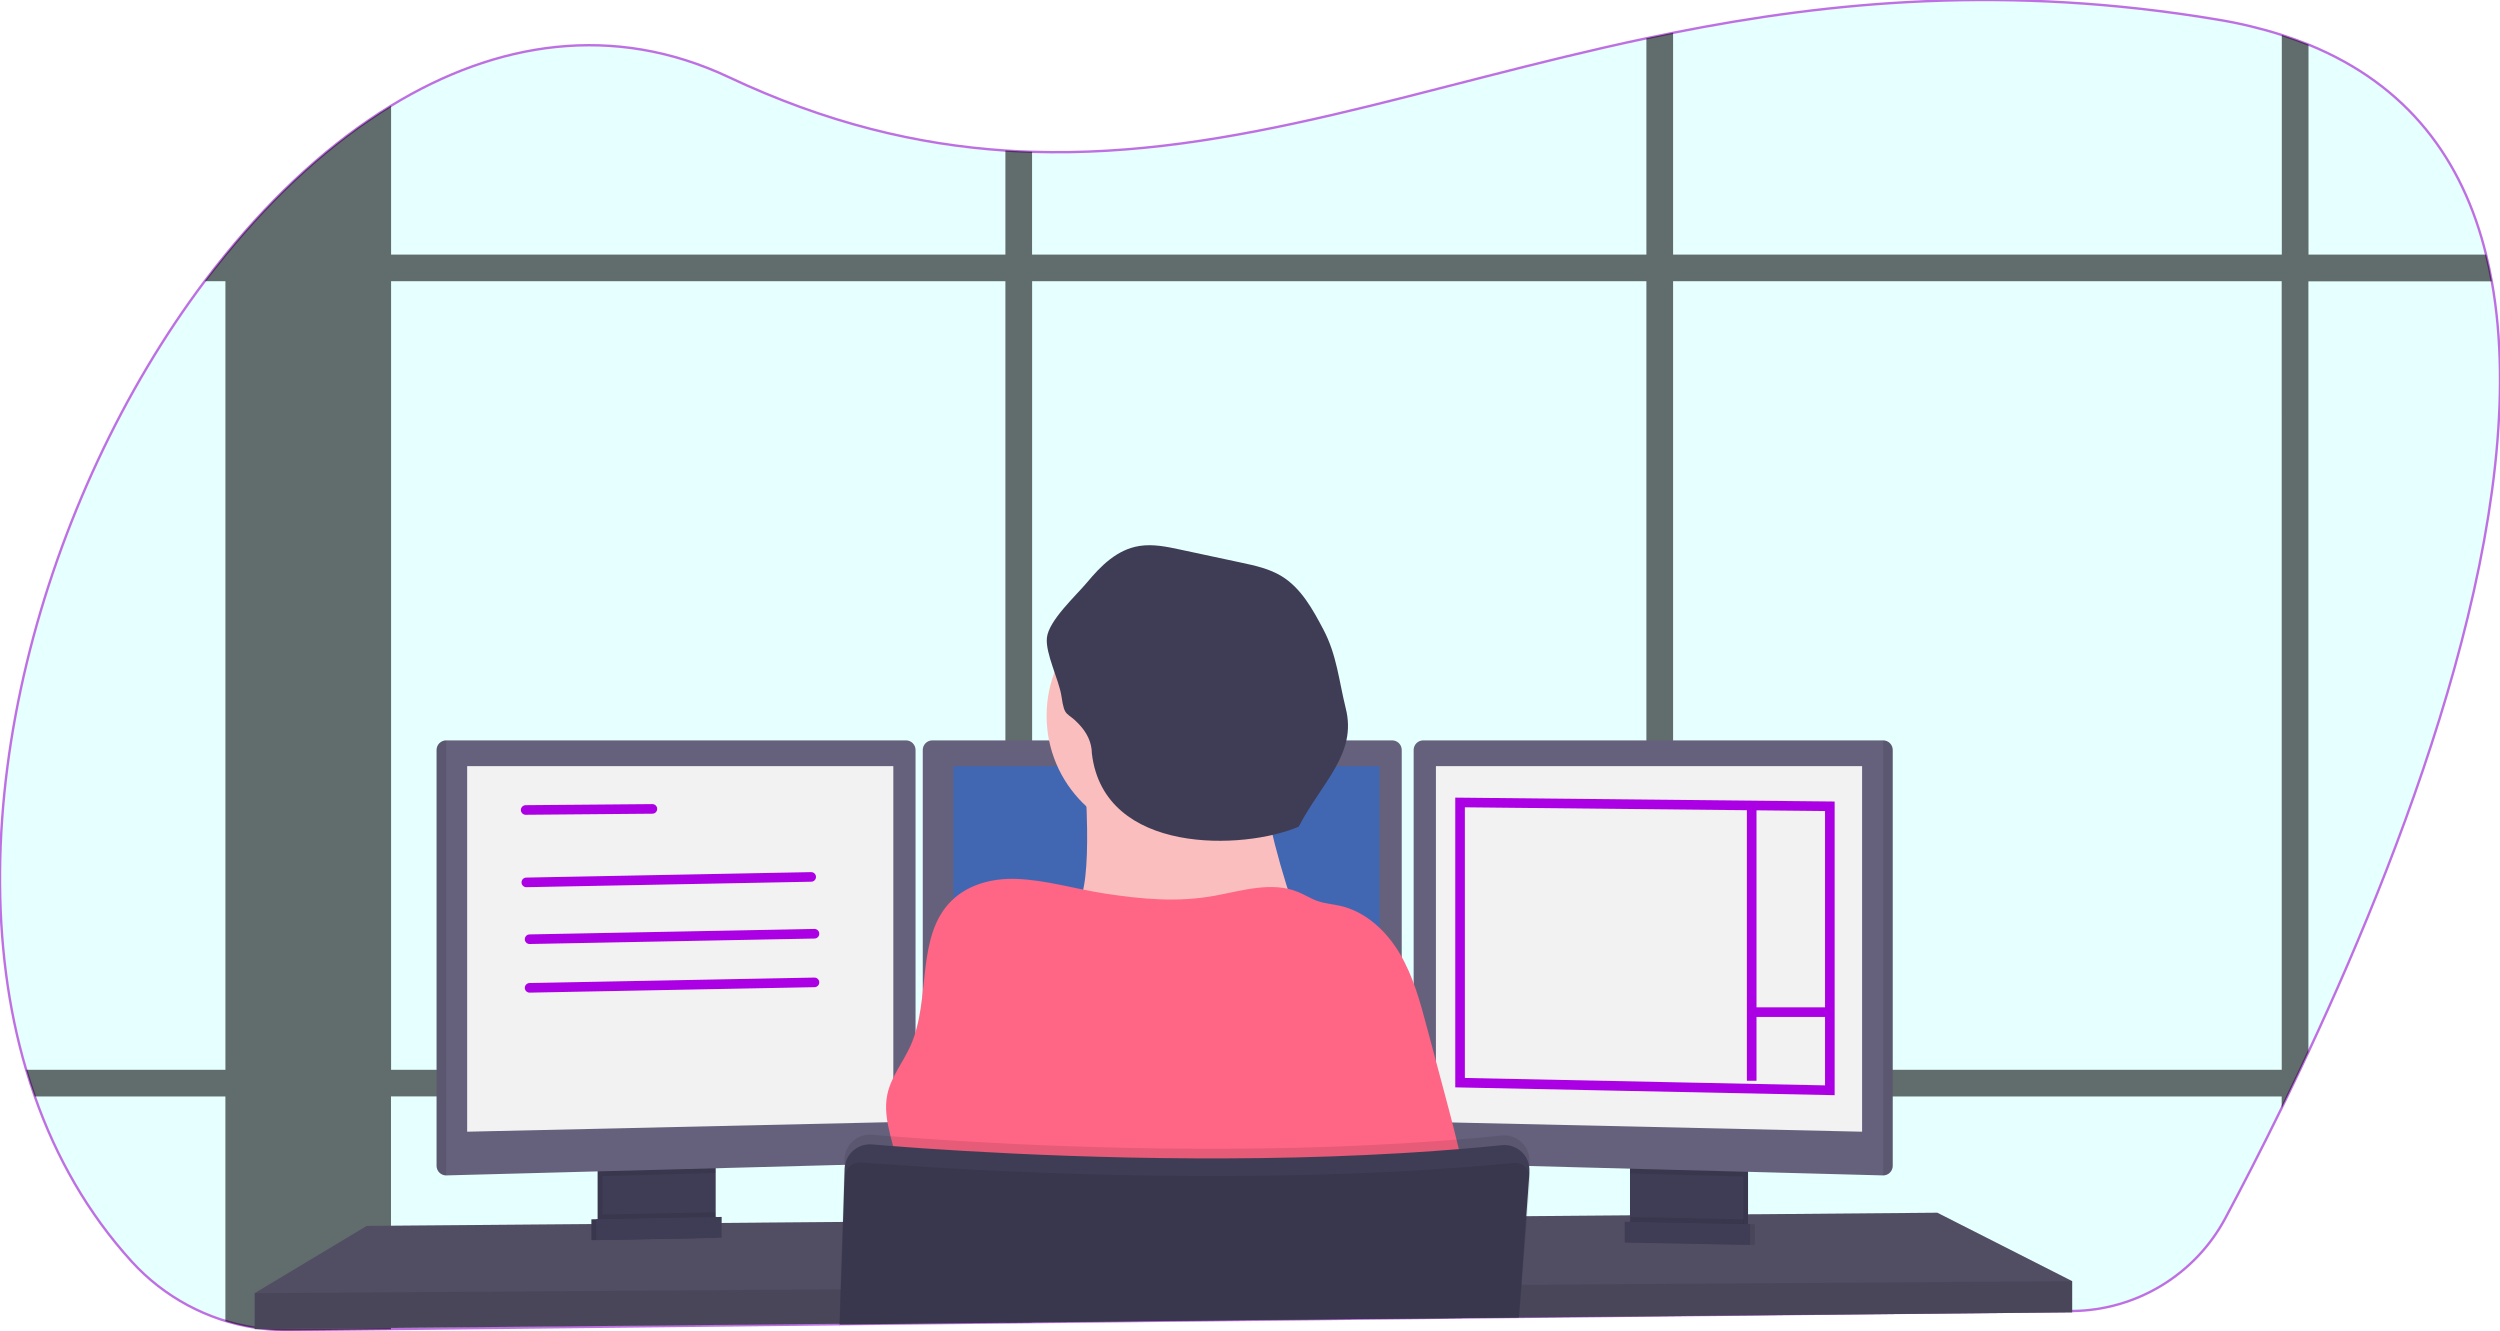
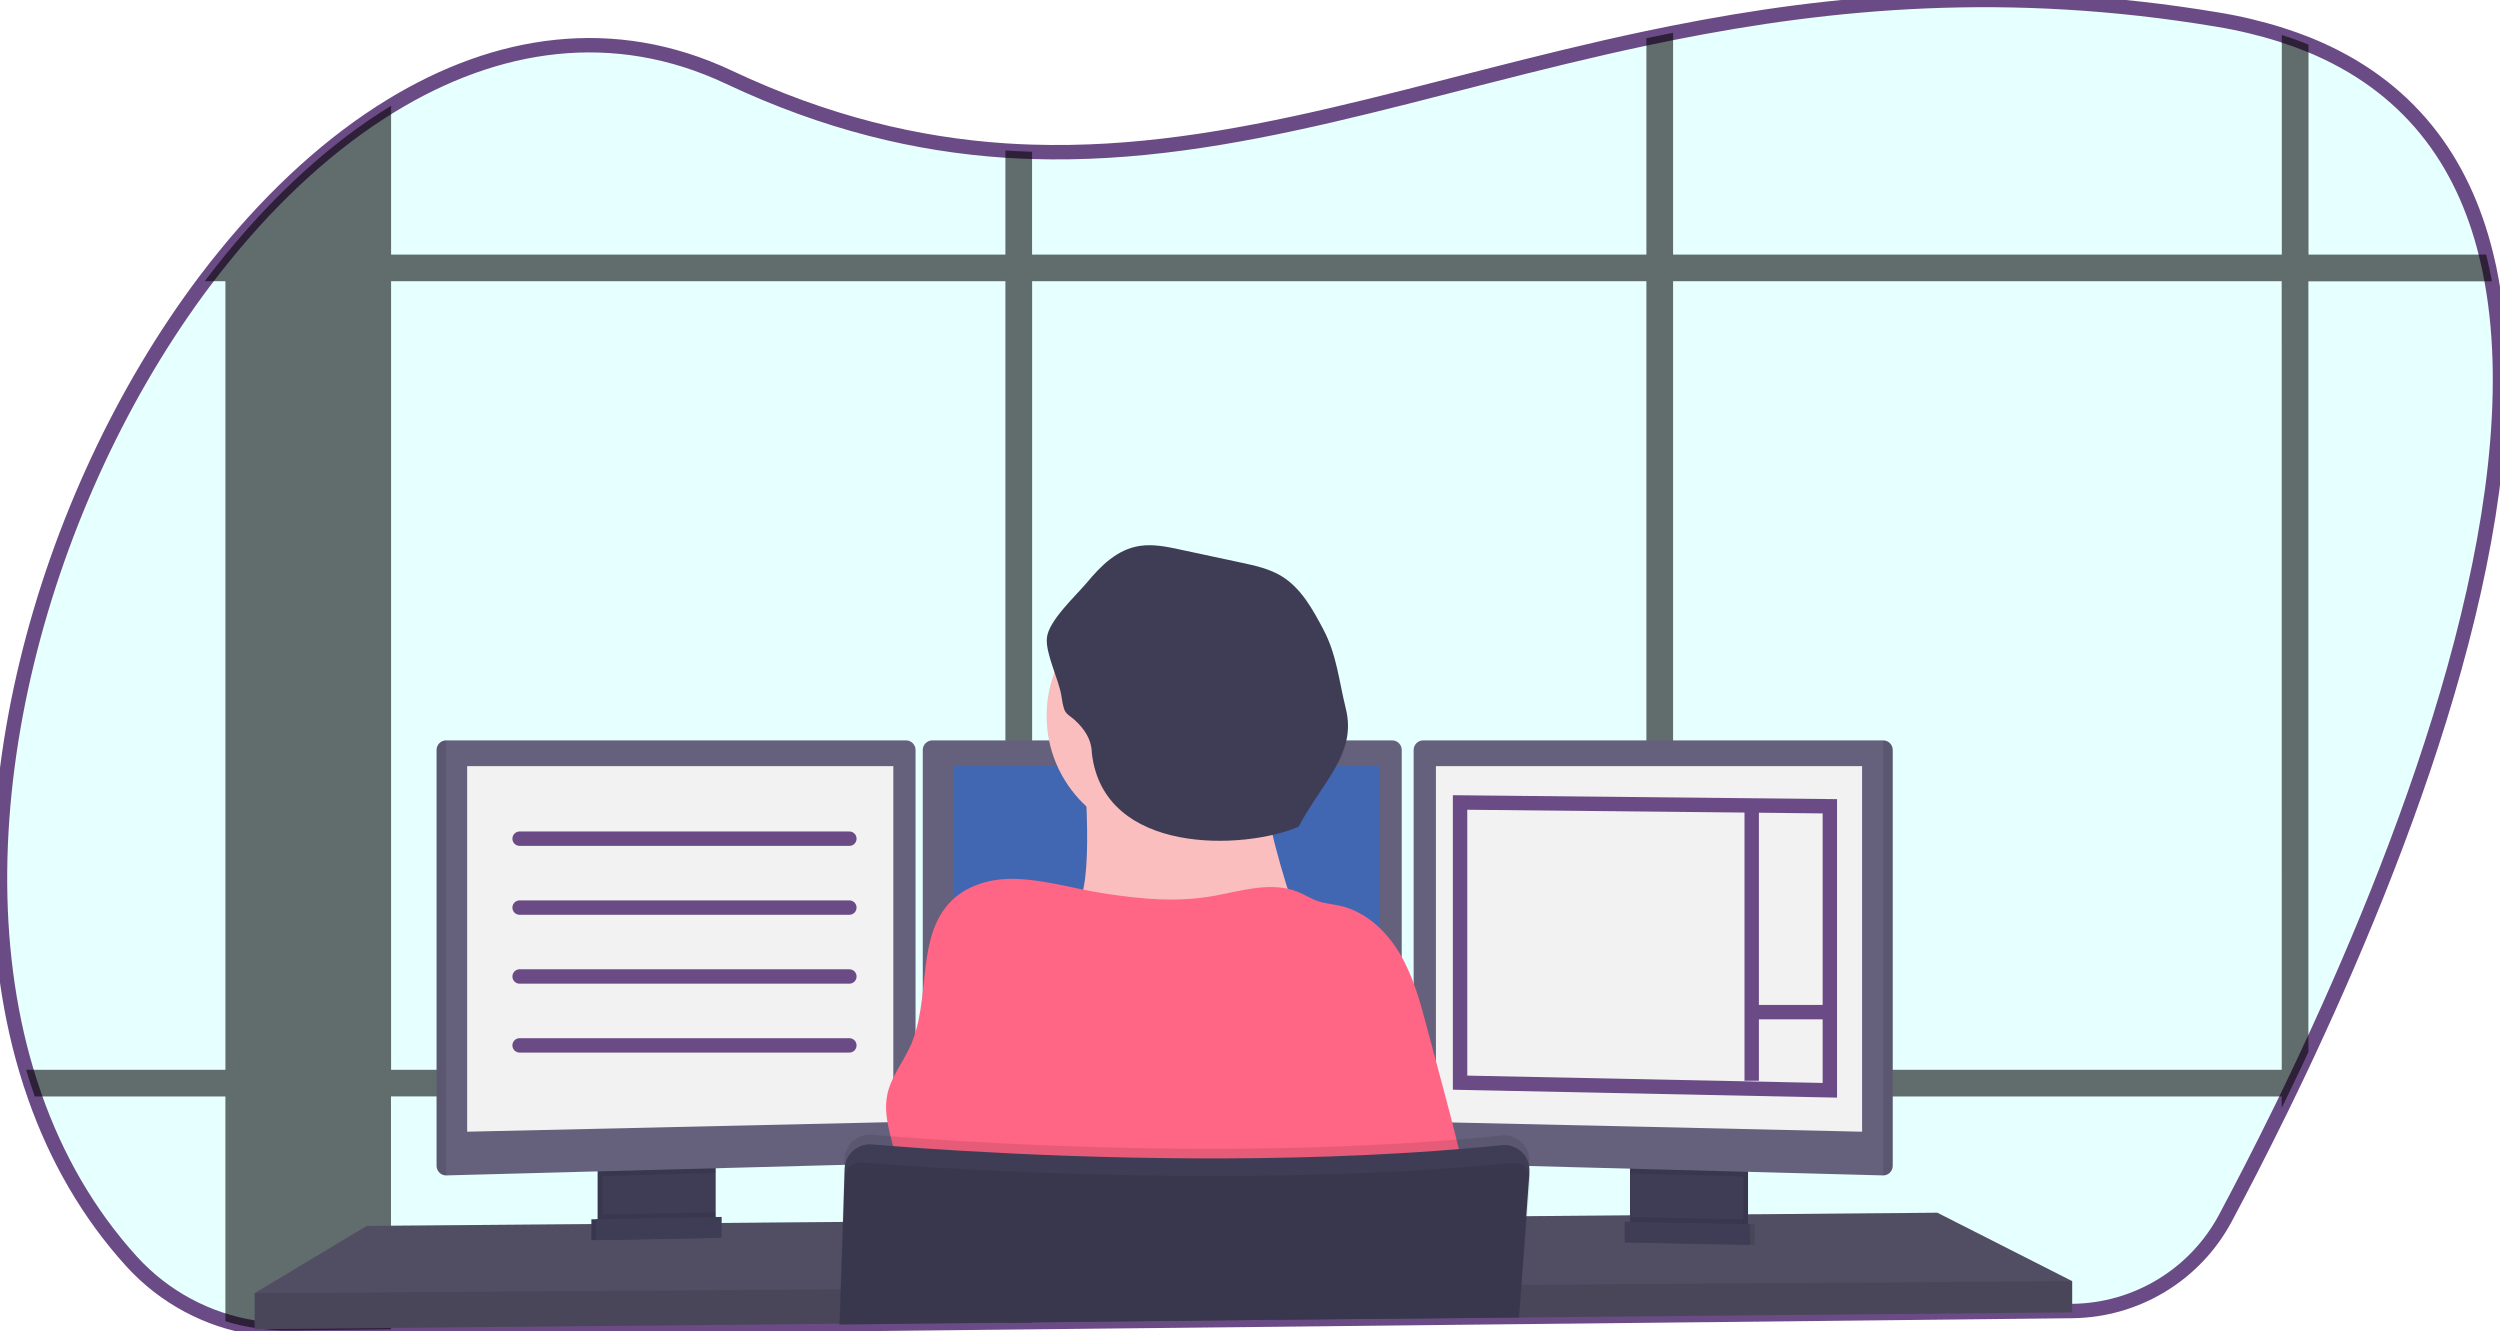
<svg xmlns="http://www.w3.org/2000/svg" width="1041.277" height="554.141" viewBox="0 0 1041.277 554.141" version="1.1" id="svg1380">
+   <path style="fill:none;stroke:#6b4b85;stroke-width:6;stroke-linecap:butt;stroke-linejoin:miter;stroke-miterlimit:4;stroke-dasharray:none;stroke-opacity:1" d="m 206.053,393.947 h 137.346" id="path872-5" />
  <defs id="defs1384" />
-   <path id="Path_299" data-name="Path 299" d="m 961.469,438.175 q -1.74,3.75 -3.47,7.4 -2.7,5.67 -5.33,11.12 c -0.78,1.61 -1.56,3.19 -2.32,4.77 -8.6,17.57 -16.63,33.11 -23.45,45.89 a 73.21,73.21 0 0 1 -63.81,38.7 l -151.65,1.65 h -1.6 l -13,0.14 -11.12,0.12 -34.1,0.37 h -1.38 l -17.36,0.19 h -0.53 l -107,1.16 -95.51,1 -11.11,0.12 -69,0.75 h -0.08 l -44.75,0.48 h -0.48 l -141.5,1.53 -42.33,0.46 a 87.991,87.991 0 0 1 -10.79,-0.54 v 0 c -1.22,-0.14 -2.44,-0.3 -3.65,-0.49 a 87.38,87.38 0 0 1 -51.29,-27.54 c -18.21,-20.03 -31.46,-43.4 -40.36,-68.76 q -1.93,-5.49 -3.6,-11.12 c -30.81,-104.15 6.75,-238.52 74.35,-328.44 q 4.25,-5.64 8.64,-11 l 0.07,-0.08 c 20.79,-25.52 44.1,-46.84 68.93,-62 44,-26.91 92.75,-34.49 140.7,-11.9 40.57,19.12 78.45,28.11 115.17,30.55 3.71,0.24 7.42,0.42 11.11,0.53 84.23,2.65 163.17,-27.7 255.87,-47.29 3.69,-0.78 7.39,-1.55 11.12,-2.28 66.13,-13.16 139.49,-20.1 226.73,-5.51 a 189.089,189.089 0 0 1 26.76,6.4 q 5.77,1.86 11.12,4 c 41.64,16.94 64.35,48.24 74,87.46 q 1.37,5.46 2.37,11.11 c 17.11,94.34 -33,228.16 -76.37,321.05 z" fill="#f2f2f2" style="stroke:#be70e3;stroke-opacity:1;fill:#e6ffff;fill-opacity:1" />
+   <path id="Path_299" data-name="Path 299" d="m 961.469,438.175 q -1.74,3.75 -3.47,7.4 -2.7,5.67 -5.33,11.12 c -0.78,1.61 -1.56,3.19 -2.32,4.77 -8.6,17.57 -16.63,33.11 -23.45,45.89 a 73.21,73.21 0 0 1 -63.81,38.7 l -151.65,1.65 h -1.6 l -13,0.14 -11.12,0.12 -34.1,0.37 h -1.38 l -17.36,0.19 h -0.53 l -107,1.16 -95.51,1 -11.11,0.12 -69,0.75 h -0.08 l -44.75,0.48 h -0.48 l -141.5,1.53 -42.33,0.46 a 87.991,87.991 0 0 1 -10.79,-0.54 v 0 c -1.22,-0.14 -2.44,-0.3 -3.65,-0.49 a 87.38,87.38 0 0 1 -51.29,-27.54 c -18.21,-20.03 -31.46,-43.4 -40.36,-68.76 q -1.93,-5.49 -3.6,-11.12 c -30.81,-104.15 6.75,-238.52 74.35,-328.44 q 4.25,-5.64 8.64,-11 l 0.07,-0.08 c 20.79,-25.52 44.1,-46.84 68.93,-62 44,-26.91 92.75,-34.49 140.7,-11.9 40.57,19.12 78.45,28.11 115.17,30.55 3.71,0.24 7.42,0.42 11.11,0.53 84.23,2.65 163.17,-27.7 255.87,-47.29 3.69,-0.78 7.39,-1.55 11.12,-2.28 66.13,-13.16 139.49,-20.1 226.73,-5.51 a 189.089,189.089 0 0 1 26.76,6.4 q 5.77,1.86 11.12,4 c 41.64,16.94 64.35,48.24 74,87.46 q 1.37,5.46 2.37,11.11 c 17.11,94.34 -33,228.16 -76.37,321.05 z" fill="#f2f2f2" style="stroke:#6b4b85;stroke-opacity:1;fill:#e6ffff;fill-opacity:1;stroke-width:6;stroke-miterlimit:4;stroke-dasharray:none" />
  <path id="Path_300" data-name="Path 300" d="m 497.009,445.575 a 95.21,95.21 0 0 1 -1.87,11.12 h 93.7 v -11.12 z m -78.25,62.81 11.11,-0.09 v -27.47 c -3.81,-0.17 -7.52,-0.34 -11.11,-0.52 z m -232.92,-62.81 v 11.12 h 198.5 v -11.12 z m 849.68,-339.52 h -74 v -87.49 q -5.35,-2.17 -11.12,-4 v 91.49 h -253.54 v -92.42 c -3.73,0.73 -7.43,1.5 -11.12,2.28 v 90.14 h -255.87 v -42.85 c -3.69,-0.11 -7.4,-0.29 -11.11,-0.53 v 43.38 h -255.87 v -62 c -24.83,15.16 -48.14,36.48 -68.93,62 h -0.07 v 0.08 q -4.4,5.4 -8.64,11 h 8.64 v 328.44 h -83 q 1.66,5.63 3.6,11.12 h 79.39 v 93.62 a 87,87 0 0 0 12.2,2.79 c 1.21,0.19 2.43,0.35 3.65,0.49 v 0 a 87.991,87.991 0 0 0 10.79,0.54 l 42.33,-0.46 v -97 h 255.91 v 94.21 l 11.11,-0.12 v -94.07 h 255.87 v 91.36 l 11.12,-0.12 v -91.24 h 253.49 v 4.77 c 0.76,-1.58 1.54,-3.16 2.32,-4.77 q 2.63,-5.45 5.33,-11.12 1.73,-3.64 3.47,-7.4 v -321 h 76.42 q -1.01,-5.69 -2.37,-11.12 z m -872.63,339.52 v -328.44 h 255.87 v 328.44 z m 267,0 v -328.44 h 255.85 v 328.44 z m 520.48,0 h -253.51 v -328.44 h 253.49 z" opacity="0.1" style="fill:#000000;opacity:0.576" />
  <path id="Path_301" data-name="Path 301" d="m 863.079,533.615 v 13 l -151.92,1.4 -1.62,0.03 -57.74,0.53 -1.38,0.02 -17.55,0.15 h -0.52 l -106.98,0.99 -175.61,1.63 h -0.15 l -44.65,0.42 -0.48,0.01 -198.4,1.82 v -15 l 46.65,-28 93.6,-0.78 2,-0.01 0.66,-0.01 2,-0.03 44.94,-0.37 2.01,-0.01 0.64,-0.01 2,-0.01 14.41,-0.12 0.38,-0.01 35.55,-0.3 h 0.29 l 277.4,-2.34 6.79,-0.05 h 0.68 l 5.18,-0.05 37.65,-0.31 2,-0.03 1.85,-0.02 h 0.96 l 11.71,-0.09 2.32,-0.03 3.11,-0.02 9.75,-0.09 15.47,-0.13 2,-0.02 3.48,-0.02 h 0.65 l 74.71,-0.64 z" fill="#65617d" />
  <path id="Path_302" data-name="Path 302" d="m 863.079,533.615 v 13 l -151.92,1.4 -1.62,0.03 -57.74,0.53 -1.38,0.02 -17.55,0.15 h -0.52 l -106.98,0.99 -175.61,1.63 h -0.15 l -44.65,0.42 -0.48,0.01 -198.4,1.82 v -15 l 46.65,-28 93.6,-0.78 2,-0.01 0.66,-0.01 2,-0.03 44.94,-0.37 2.01,-0.01 0.64,-0.01 2,-0.01 14.41,-0.12 0.38,-0.01 35.55,-0.3 h 0.29 l 277.4,-2.34 6.79,-0.05 h 0.68 l 5.18,-0.05 37.65,-0.31 2,-0.03 1.85,-0.02 h 0.96 l 11.71,-0.09 2.32,-0.03 3.11,-0.02 9.75,-0.09 15.47,-0.13 2,-0.02 3.48,-0.02 h 0.65 l 74.71,-0.64 z" opacity="0.2" />
  <path id="Path_303" data-name="Path 303" d="m 296.089,483.625 v 24.49 a 6.13,6.13 0 0 1 -3.5,5.54 6,6 0 0 1 -2.5,0.6 l -34.9,0.74 a 6,6 0 0 1 -2.7,-0.57 6.12,6.12 0 0 1 -3.57,-5.57 v -25.23 z" fill="#3f3d56" />
  <path id="Path_304" data-name="Path 304" d="m 296.089,483.625 v 24.49 a 6.13,6.13 0 0 1 -3.5,5.54 6,6 0 0 1 -2.5,0.6 l -34.9,0.74 a 6,6 0 0 1 -2.7,-0.57 6.12,6.12 0 0 1 -3.57,-5.57 v -25.23 z" opacity="0.1" />
  <path id="Path_305" data-name="Path 305" d="m 298.089,483.625 v 24.49 a 6.13,6.13 0 0 1 -3.5,5.54 6,6 0 0 1 -2.5,0.6 l -34.9,0.74 a 6,6 0 0 1 -2.7,-0.57 6.12,6.12 0 0 1 -3.57,-5.57 v -25.23 z" fill="#3f3d56" />
  <rect id="Rectangle_137" data-name="Rectangle 137" width="47.17" height="31.5" fill="#3f3d56" x="680.909" y="483.615" />
  <rect id="Rectangle_138" data-name="Rectangle 138" width="47.17" height="31.5" opacity="0.1" x="680.909" y="483.615" />
  <rect id="Rectangle_139" data-name="Rectangle 139" width="47.17" height="31.5" fill="#3f3d56" x="678.909" y="483.615" />
  <path id="Path_306" data-name="Path 306" d="m 298.079,483.615 v 4.97 l -47.17,1.26 v -6.23 z" opacity="0.1" />
  <path id="Path_307" data-name="Path 307" d="m 381.339,312.325 v 168.2 a 4,4 0 0 1 -3.85,3.95 l -191.65,5.1 h -0.05 a 4,4 0 0 1 -3.95,-3.95 v -173.3 a 4,4 0 0 1 3.95,-3.95 h 191.6 a 4,4 0 0 1 3.95,3.95 z" fill="#65617d" />
  <path id="Path_308" data-name="Path 308" d="m 185.839,308.375 v 181.2 h -0.05 a 4,4 0 0 1 -3.95,-3.95 v -173.3 a 4,4 0 0 1 3.95,-3.95 z" opacity="0.1" />
  <path id="Path_309" data-name="Path 309" d="m 194.579,319.115 h 177.5 v 148.25 l -177.5,4 z" fill="#39374d" style="fill:#f2f2f2" />
+   <path style="fill:none;stroke:#6b4b85;stroke-width:6;stroke-linecap:round;stroke-linejoin:miter;stroke-miterlimit:4;stroke-dasharray:none;stroke-opacity:1" d="m 216.421,349.319 h 137.346" id="path872" />
+   <path style="fill:none;stroke:#6b4b85;stroke-width:6;stroke-linecap:round;stroke-linejoin:miter;stroke-miterlimit:4;stroke-dasharray:none;stroke-opacity:1" d="m 216.421,378.018 h 137.346" id="path872-6" />
  <path id="Path_310" data-name="Path 310" d="m 726.079,483.615 v 6.41 l -47.17,-1.26 v -5.15 z" opacity="0.1" />
  <path id="Path_311" data-name="Path 311" d="m 788.339,312.325 v 173.3 a 4,4 0 0 1 -4,3.95 v 0 l -191.69,-5.1 a 4,4 0 0 1 -3.85,-3.95 v -168.2 a 4,4 0 0 1 3.95,-3.95 h 191.6 a 4,4 0 0 1 3.99,3.95 z" fill="#65617d" />
  <path id="Path_312" data-name="Path 312" d="m 788.339,312.325 v 173.3 a 4,4 0 0 1 -4,3.95 v 0 -181.2 0 a 4,4 0 0 1 4,3.95 z" opacity="0.1" />
  <path id="Path_313" data-name="Path 313" d="m 775.579,319.115 h -177.5 v 148.25 l 177.5,4 z" fill="#39374d" style="fill:#f2f2f2" />
  <path id="Path_314" data-name="Path 314" d="m 583.839,312.325 v 168.2 a 4,4 0 0 1 -3.85,3.95 l -191.65,5.1 v 0 a 4,4 0 0 1 -4,-3.95 v -173.3 a 4,4 0 0 1 3.95,-3.95 h 191.6 a 4,4 0 0 1 3.95,3.95 z" fill="#65617d" />
  <path id="Path_315" data-name="Path 315" d="m 397.079,319.115 h 177.5 v 148.25 l -177.5,4 z" fill="#4267b2" />
  <path id="Path_316" data-name="Path 316" d="m 863.079,533.615 v 13 l -151.92,1.4 -1.62,0.03 -57.74,0.53 -1.38,0.02 -17.55,0.15 h -0.52 l -106.98,0.99 -175.61,1.63 h -0.15 l -44.65,0.42 -0.48,0.01 -198.4,1.82 v -15 l 202.51,-1.33 h 0.48 l 40.99,-0.28 h 0.19 l 283.08,-1.87 h 0.29 l 0.17,-0.01 h 0.47 l 4.79,-0.03 h 1.46 l 74.49,-0.5 4.4,-0.02 0.98,-0.01 z" opacity="0.1" />
  <circle id="Ellipse_111" data-name="Ellipse 111" cx="487.249" cy="298.115" r="51.33" fill="#fbbebe" />
  <path id="Path_317" data-name="Path 317" d="m 538.589,377.125 c 0,0 -99.5,12 -90,0 3.44,-4.34 4.39,-17.2 4.2,-31.85 -0.06,-4.45 -0.22,-9.06 -0.45,-13.65 -1.1,-22 -3.75,-43.5 -3.75,-43.5 0,0 87,-41 77,-8.5 -4,13.13 -2.69,31.57 0.35,48.88 0.89,5.05 1.92,10 3,14.7 a 344.66,344.66 0 0 0 9.65,33.92 z" fill="#fbbebe" />
  <path id="Path_318" data-name="Path 318" d="m 506.119,373.055 c 11.51,-2.13 23.7,-6 34.53,-1.54 2.85,1.17 5.47,2.88 8.39,3.86 2.92,0.98 6.12,1.22 9.16,1.91 10.68,2.42 19.34,10.55 24.9,20 5.56,9.45 8.44,20.14 11.26,30.72 l 6.9,25.83 c 6,22.45 12,45.09 13.39,68.3 a 2437.506,2437.506 0 0 1 -250.84,1.43 c 5.44,-10.34 11,-21.31 10.54,-33 -0.46,-11.69 -7.19,-23.22 -4.76,-34.74 1.55,-7.34 6.57,-13.39 9.64,-20.22 8.75,-19.52 1.94,-45.79 17.32,-60.65 6.92,-6.68 17,-9.21 26.63,-8.89 12.28,0.41 24.85,4.24 37,6.11 15.56,2.36 30.26,3.76 45.94,0.88 z" fill="#ff6584" />
  <path id="Path_319" data-name="Path 319" d="m 637.019,484.225 -0.1,1.43 v 0.1 l -0.17,2.3 -1.33,18.51 -1.61,22.3 -0.46,6.28 -1,13.44 v 0.17 l -107,1 -175.59,1.9 v 0.84 h -0.14 v -1.12 l 0.45,-14.36 0.86,-28.06 0.74,-23.79 0.07,-2.37 a 10.53,10.53 0 0 1 11.42,-10.17 c 4.72,0.4 10.85,0.89 18.18,1.41 l 3,0.22 c 42.33,2.94 120.56,6.74 199.5,2 1.66,-0.09 3.33,-0.19 5,-0.31 12.24,-0.77 24.47,-1.76 36.58,-3 a 10.53,10.53 0 0 1 11.6,11.23 z" opacity="0.1" />
  <path id="Path_320" data-name="Path 320" d="m 349.729,552.495 v -0.84 l 175.62,-1.91 107,-1 h 0.3 v -0.17 l 1,-13.44 0.43,-6 1.64,-22.61 1.29,-17.9 v -0.44 a 10.617,10.617 0 0 0 -0.11,-2.47 0.3,0.3 0 0 0 0,-0.1 10.391,10.391 0 0 0 -2,-4.64 10.54,10.54 0 0 0 -9.42,-4 c -12.11,1.24 -24.34,2.23 -36.58,3 -1.67,0.12 -3.34,0.22 -5,0.31 -78.94,4.69 -157.17,0.89 -199.5,-2 l -3,-0.22 c -7.33,-0.52 -13.46,-1 -18.18,-1.41 a 10.54,10.54 0 0 0 -11.24,8.53 11,11 0 0 0 -0.18,1.64 l -0.68,22.16 -0.93,28.07 -0.44,14.36 v 1.12 z" fill="#3f3d56" />
  <path id="Path_321" data-name="Path 321" d="m 637.319,491.235 -1.23,15.33 -1.83,22.85 -0.46,5.72 -1,12.81 -0.06,0.64 v 0.17 0 l -0.15,1.48 0.11,-1.48 h -0.29 l -107,1 -175.65,1.9 v -0.28 l 0.49,-14.36 1,-28.06 0.64,-18.65 a 6.36,6.36 0 0 1 3.06,-5.25 6.25,6.25 0 0 1 3.78,-0.9 c 2.1,0.17 4.68,0.37 7.69,0.59 4.89,0.36 10.92,0.78 17.94,1.22 13,0.82 29.31,1.7 48,2.42 52,2 122.2,2.67 188.88,-3.17 3,-0.26 6.1,-0.55 9.13,-0.84 a 6.26,6.26 0 0 1 3.48,0.66 5.159,5.159 0 0 1 0.86,0.54 6.14,6.14 0 0 1 2,2.46 3.564,3.564 0 0 1 0.25,0.61 6.279,6.279 0 0 1 0.36,2.59 z" opacity="0.1" />
  <path id="Path_322" data-name="Path 322" d="m 298.089,504.925 v 3.19 a 6.13,6.13 0 0 1 -3.5,5.54 l -40.1,0.77 a 6.12,6.12 0 0 1 -3.57,-5.57 v -3 z" opacity="0.1" />
  <path id="Path_323" data-name="Path 323" d="m 298.579,515.535 -52.25,1 v -8.67 l 52.25,-1 z" fill="#3f3d56" />
  <path id="Path_324" data-name="Path 324" d="m 298.579,515.535 -52.25,1 v -8.67 l 52.25,-1 z" opacity="0.1" />
  <path id="Path_325" data-name="Path 325" d="m 300.579,515.535 -52.25,1 v -8.67 l 52.25,-1 z" fill="#3f3d56" />
  <path id="Path_326" data-name="Path 326" d="m 679.209,506.925 v 3.19 a 6.13,6.13 0 0 0 3.5,5.54 l 40.1,0.77 a 6.12,6.12 0 0 0 3.57,-5.57 v -3 z" opacity="0.1" />
  <path id="Path_327" data-name="Path 327" d="m 678.709,517.535 52.25,1 v -8.67 l -52.25,-1 z" opacity="0.1" />
  <path id="Path_328" data-name="Path 328" d="m 676.709,517.535 52.25,1 v -8.67 l -52.25,-1 z" fill="#3f3d56" />
  <path id="Path_329" data-name="Path 329" d="m 454.779,313.845 c 4.999,42.444 63.511,40.231 86.132,30.486 9.689,-18.53 24.387,-30.296 19.615,-49.276 -2.87,-11.58 -3.727,-22.26 -9.297,-32.81 -4.46,-8.46 -9.3,-17.31 -17.46,-22.28 -5.1,-3.1 -11,-4.39 -16.88,-5.64 l -25.37,-5.43 c -5.55,-1.19 -11.26,-2.38 -16.87,-1.51 -9.47,1.48 -16.14,8.32 -22,15.34 -4.59,5.46 -15.81,15.71 -16.6,22.86 -0.72,6.59 5.1,17.63 6.09,24.58 1.3,9 2.22,6 7.3,11.52 3.21,3.42 5.28,7.37 5.34,12.16 z" fill="#3f3d56" />
-   <path style="fill:none;stroke:#ab00e4;stroke-width:4;stroke-linecap:round;stroke-linejoin:miter;stroke-miterlimit:4;stroke-dasharray:none;stroke-opacity:1" d="m 218.949,337.368 52.774,-0.455" id="path969" />
-   <path style="fill:none;stroke:#ab00e4;stroke-width:4;stroke-linecap:round;stroke-linejoin:miter;stroke-miterlimit:4;stroke-dasharray:none;stroke-opacity:1" d="m 220.588,411.445 118.644,-2.276" id="path969-6-1-4" />
-   <path style="fill:none;stroke:#ab00e4;stroke-width:4;stroke-linecap:round;stroke-linejoin:miter;stroke-miterlimit:4;stroke-dasharray:none;stroke-opacity:1" d="m 220.588,391.191 118.644,-2.276" id="path969-6-1-4-1" />
-   <path style="fill:none;stroke:#ab00e4;stroke-width:4;stroke-linecap:round;stroke-linejoin:miter;stroke-miterlimit:4;stroke-dasharray:none;stroke-opacity:1" d="m 219.223,367.524 118.644,-2.276" id="path969-6-1-4-1-6" />
-   <g id="g1082" style="stroke-width:4;stroke-miterlimit:4;stroke-dasharray:none;paint-order:stroke fill markers;fill:none;fill-opacity:1;stroke:#ab00e4;stroke-opacity:1">
-     <path style="fill:none;stroke:#ab00e4;stroke-width:4;stroke-linecap:butt;stroke-linejoin:miter;stroke-opacity:1;stroke-miterlimit:4;stroke-dasharray:none;paint-order:stroke fill markers;fill-opacity:1" d="m 608.132,334.235 154.018,1.588 0,118.292 -154.018,-3.176 z" id="path1073" />
-     <path style="fill:none;stroke:#ab00e4;stroke-width:4;stroke-linecap:butt;stroke-linejoin:miter;stroke-opacity:1;stroke-miterlimit:4;stroke-dasharray:none;paint-order:stroke fill markers;fill-opacity:1" d="M 729.6,336.616 V 450.145" id="path1075" />
-     <path style="fill:none;stroke:#ab00e4;stroke-width:4;stroke-linecap:butt;stroke-linejoin:miter;stroke-opacity:1;stroke-miterlimit:4;stroke-dasharray:none;paint-order:stroke fill markers;fill-opacity:1" d="m 729.6,421.564 h 31.756" id="path1077" />
+   <g id="g1082" style="stroke-width:6;stroke-miterlimit:4;stroke-dasharray:none;paint-order:stroke fill markers;fill:none;fill-opacity:1;stroke:#6b4b85;stroke-opacity:1">
+     <path style="fill:none;stroke:#6b4b85;stroke-width:6;stroke-linecap:butt;stroke-linejoin:miter;stroke-opacity:1;stroke-miterlimit:4;stroke-dasharray:none;paint-order:stroke fill markers;fill-opacity:1" d="m 608.132,334.235 154.018,1.588 0,118.292 -154.018,-3.176 z" id="path1073" />
+     <path style="fill:none;stroke:#6b4b85;stroke-width:6;stroke-linecap:butt;stroke-linejoin:miter;stroke-opacity:1;stroke-miterlimit:4;stroke-dasharray:none;paint-order:stroke fill markers;fill-opacity:1" d="M 729.6,336.616 V 450.145" id="path1075" />
+     <path style="fill:none;stroke:#6b4b85;stroke-width:6;stroke-linecap:butt;stroke-linejoin:miter;stroke-opacity:1;stroke-miterlimit:4;stroke-dasharray:none;paint-order:stroke fill markers;fill-opacity:1" d="m 729.6,421.564 h 31.756" id="path1077" />
  </g>
+   <path style="fill:none;stroke:#6b4b85;stroke-width:6;stroke-linecap:round;stroke-linejoin:miter;stroke-miterlimit:4;stroke-dasharray:none;stroke-opacity:1" d="m 216.421,406.717 h 137.346" id="path872-6-3" />
+   <path style="fill:none;stroke:#6b4b85;stroke-width:6;stroke-linecap:round;stroke-linejoin:miter;stroke-miterlimit:4;stroke-dasharray:none;stroke-opacity:1" d="m 216.421,435.415 h 137.346" id="path872-6-3-2" />
</svg>
